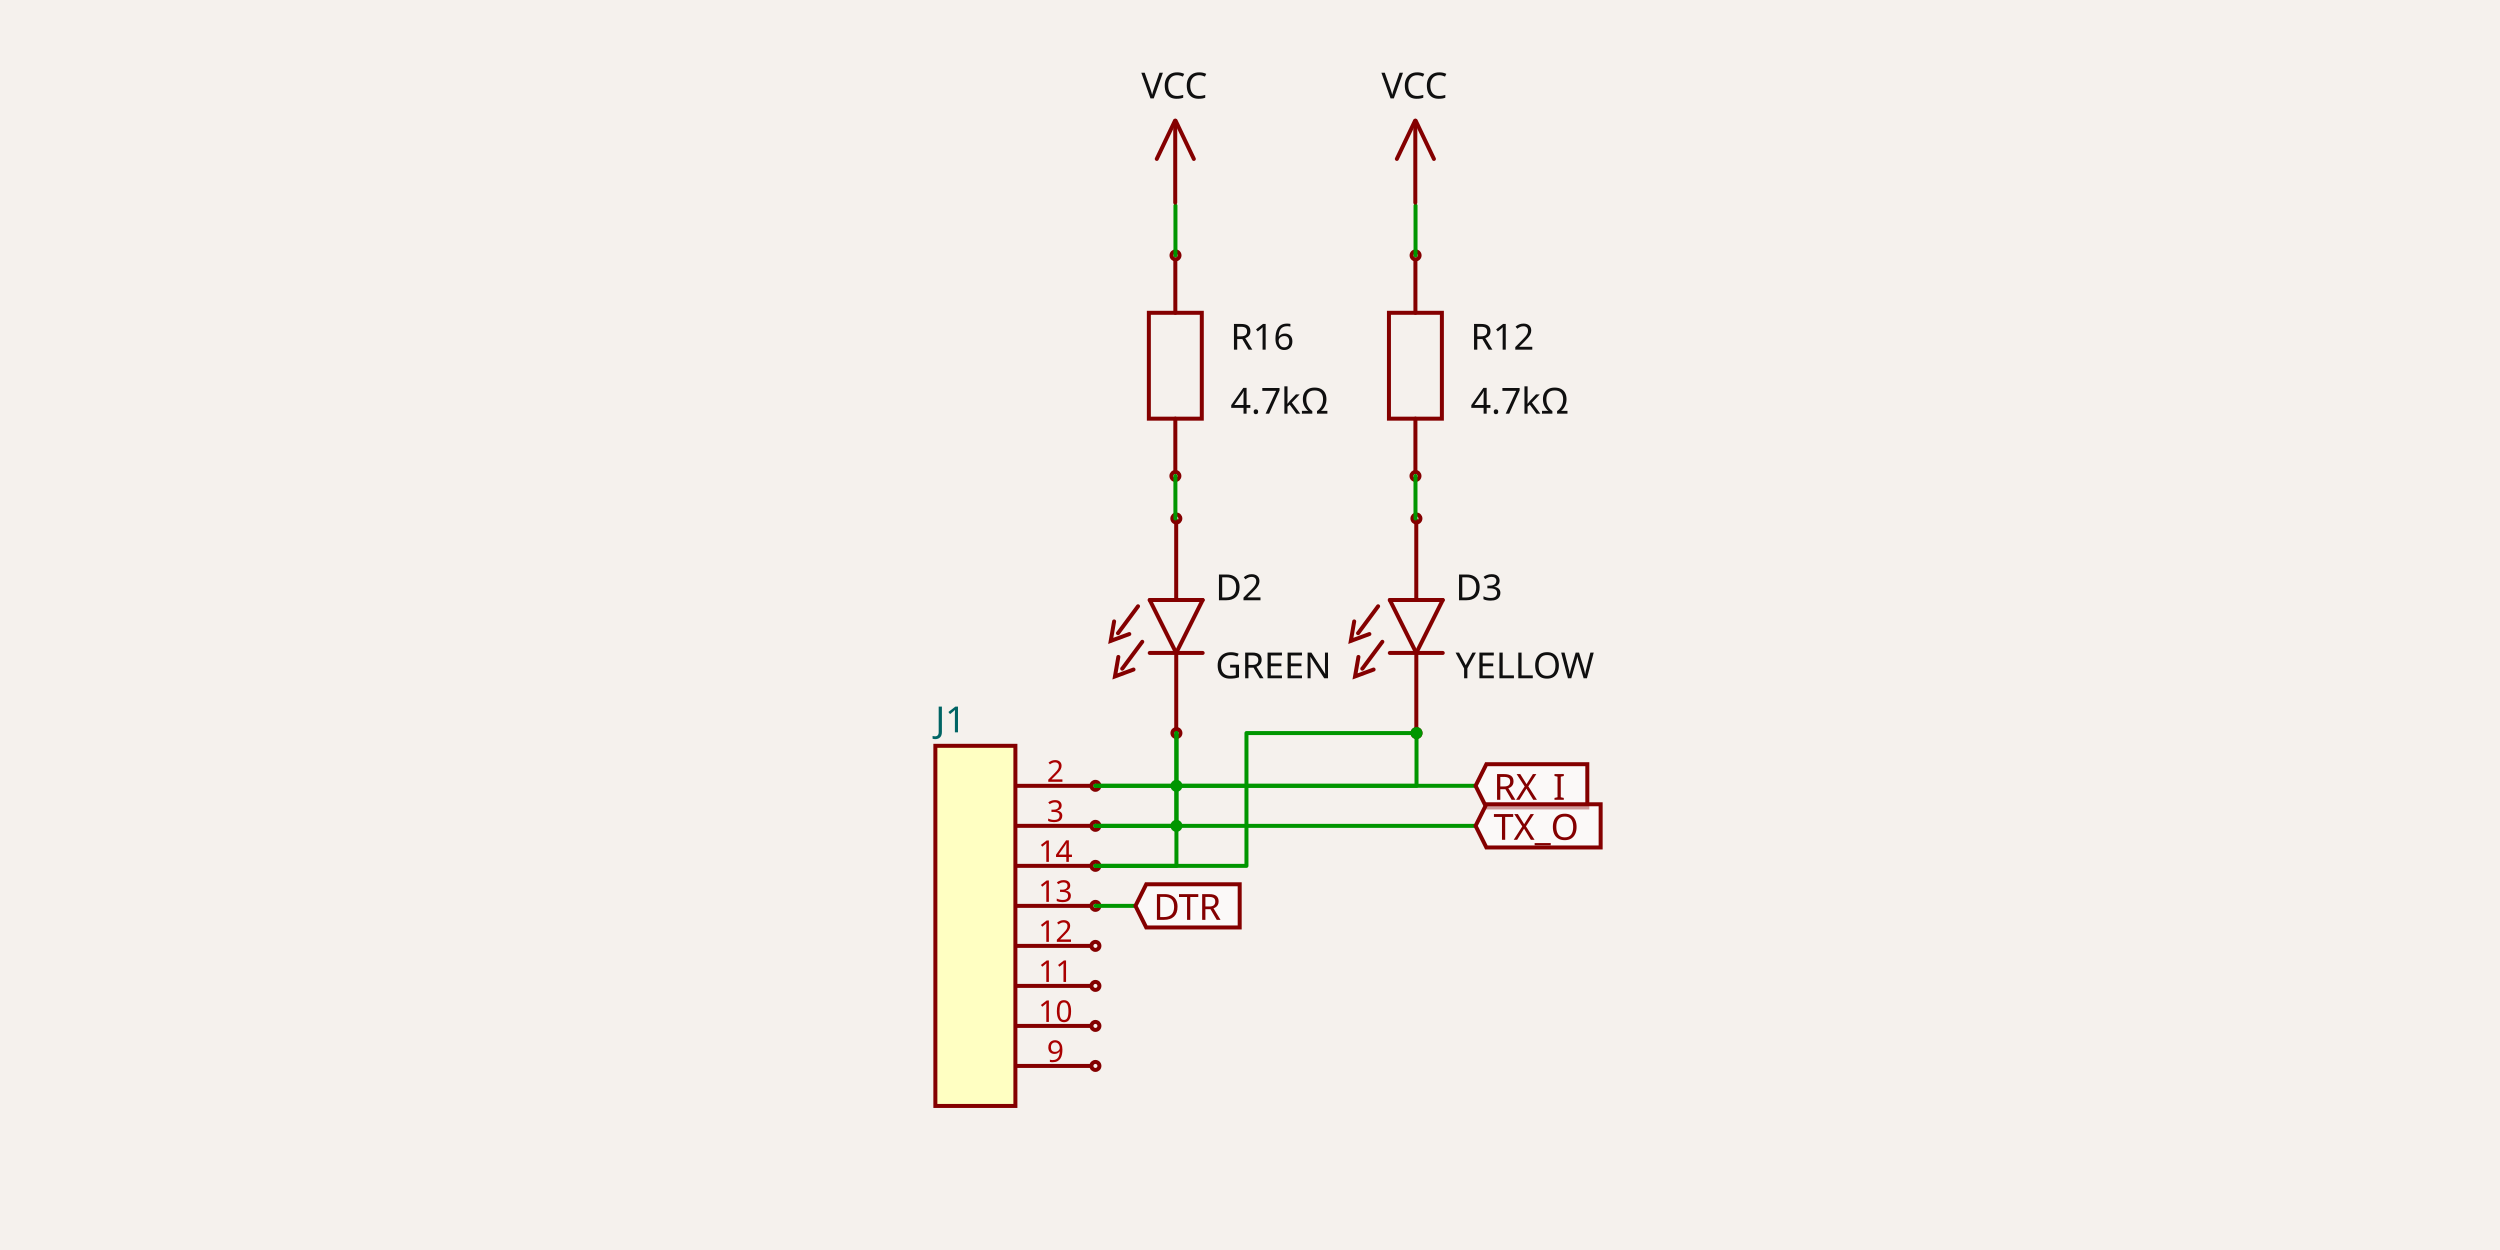
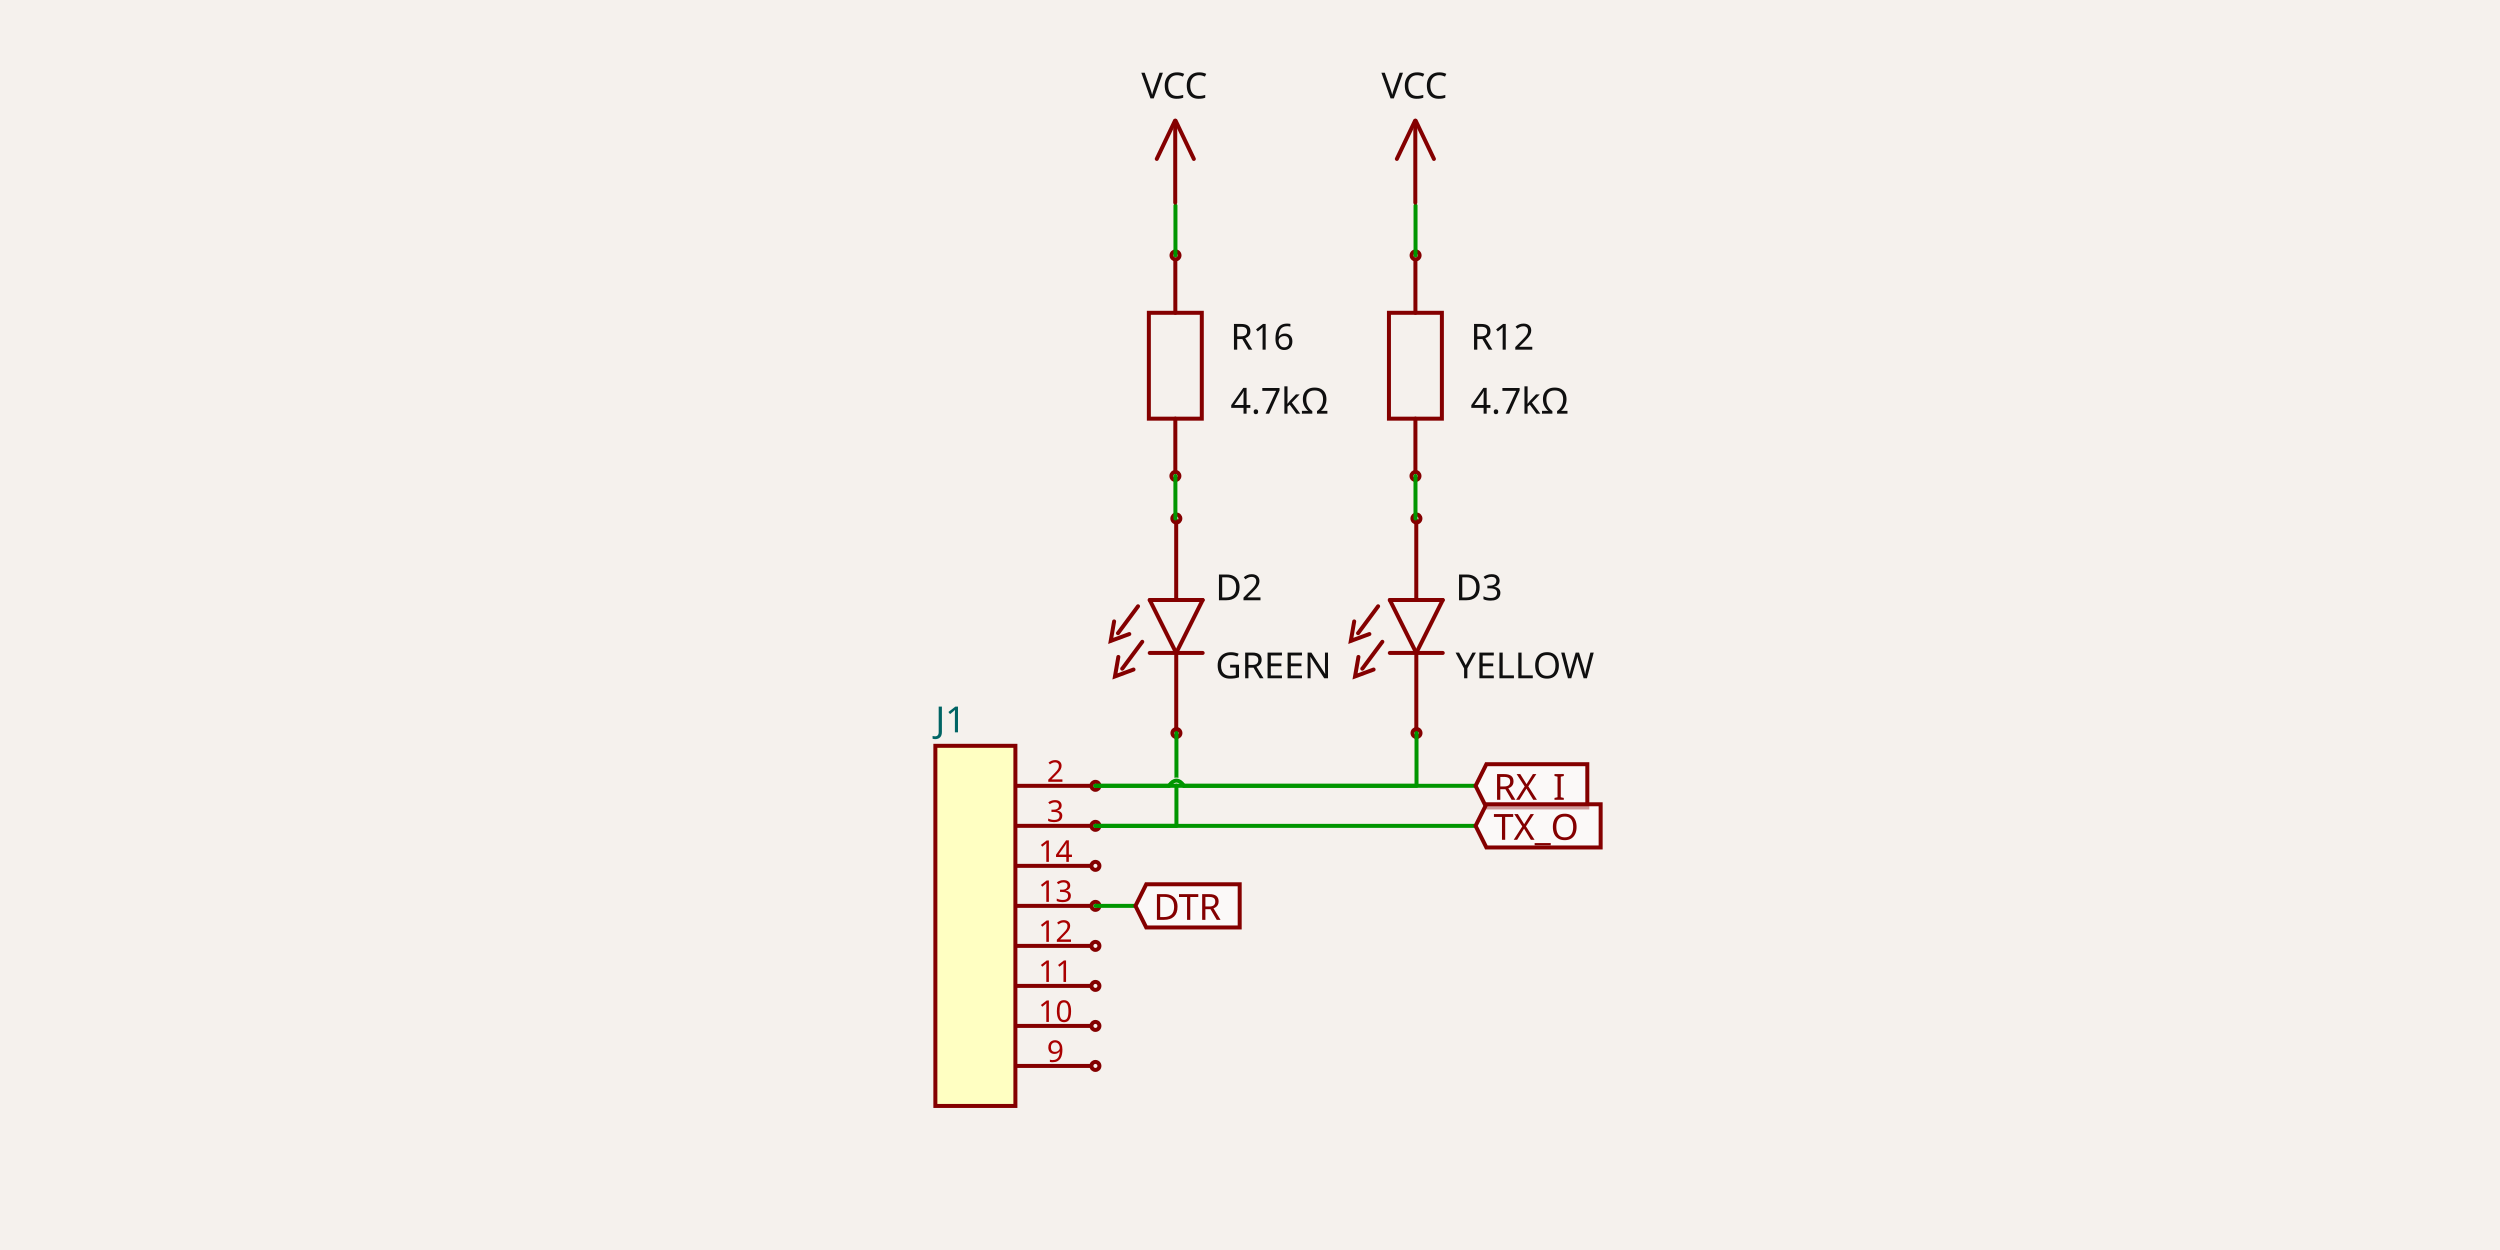
<svg xmlns="http://www.w3.org/2000/svg" width="1200" height="600" style="background-color: rgb(245, 241, 237)" data-real-to-screen-transform="matrix(96.0348286312,0,0,-96.0348286312,468.1825942208,-35.7505655384)">
  <style>
              .boundary { fill: rgb(245, 241, 237); }
              .schematic-boundary { fill: none; stroke: #fff; }
              .component { fill: none; stroke: rgb(132, 0, 0); }
              .chip { fill: rgb(255, 255, 194); stroke: rgb(132, 0, 0); }
              .component-pin { fill: none; stroke: rgb(132, 0, 0); }
              .trace:hover {
                filter: invert(1);
              }
              .trace:hover .trace-crossing-outline {
                opacity: 0;
              }
              .trace:hover .trace-junction {
                filter: invert(1);
              }
              .text { font-family: sans-serif; fill: rgb(0, 150, 0); }
              .pin-number { fill: rgb(169, 0, 0); }
              .port-label { fill: rgb(0, 100, 100); }
              .component-name { fill: rgb(0, 100, 100); }
            </style>
  <rect class="boundary" x="0" y="0" width="1200" height="600" />
  <g data-circuit-json-type="schematic_component" data-schematic-component-id="schematic_component_0">
    <rect class="component chip" x="448.976" y="357.992" width="38.414" height="172.863" stroke-width="1.921px" fill="rgb(255, 255, 194)" stroke="rgb(132, 0, 0)" />
    <rect class="component-overlay" x="448.976" y="357.992" width="38.414" height="172.863" fill="transparent" />
    <text x="448.976" y="543.339" fill="#006464" text-anchor="start" dominant-baseline="middle" font-family="sans-serif" font-size="17.286px" transform="rotate(0, 448.9756, 543.3395)" />
    <text x="448.976" y="345.508" fill="#006464" text-anchor="start" dominant-baseline="middle" font-family="sans-serif" font-size="17.286px" transform="rotate(0, 448.9756, 345.5077)">J1</text>
    <line class="component-pin" x1="523.883" y1="377.199" x2="487.39" y2="377.199" stroke-width="1.921px" />
    <circle class="component-pin" cx="525.803" cy="377.199" r="1.921" stroke-width="1.921px" />
    <text class="pin-number" x="506.597" y="375.279" style="font-family: sans-serif;" fill="rgb(169, 0, 0)" text-anchor="middle" dominant-baseline="auto" font-size="14.405px" transform="">2</text>
    <line class="component-pin" x1="523.883" y1="396.406" x2="487.39" y2="396.406" stroke-width="1.921px" />
    <circle class="component-pin" cx="525.803" cy="396.406" r="1.921" stroke-width="1.921px" />
    <text class="pin-number" x="506.597" y="394.485" style="font-family: sans-serif;" fill="rgb(169, 0, 0)" text-anchor="middle" dominant-baseline="auto" font-size="14.405px" transform="">3</text>
    <line class="component-pin" x1="523.883" y1="415.613" x2="487.39" y2="415.613" stroke-width="1.921px" />
    <circle class="component-pin" cx="525.803" cy="415.613" r="1.921" stroke-width="1.921px" />
    <text class="pin-number" x="506.597" y="413.692" style="font-family: sans-serif;" fill="rgb(169, 0, 0)" text-anchor="middle" dominant-baseline="auto" font-size="14.405px" transform="">14</text>
    <line class="component-pin" x1="523.883" y1="434.82" x2="487.39" y2="434.82" stroke-width="1.921px" />
    <circle class="component-pin" cx="525.803" cy="434.82" r="1.921" stroke-width="1.921px" />
    <text class="pin-number" x="506.597" y="432.899" style="font-family: sans-serif;" fill="rgb(169, 0, 0)" text-anchor="middle" dominant-baseline="auto" font-size="14.405px" transform="">13</text>
    <line class="component-pin" x1="523.883" y1="454.027" x2="487.39" y2="454.027" stroke-width="1.921px" />
    <circle class="component-pin" cx="525.803" cy="454.027" r="1.921" stroke-width="1.921px" />
    <text class="pin-number" x="506.597" y="452.106" style="font-family: sans-serif;" fill="rgb(169, 0, 0)" text-anchor="middle" dominant-baseline="auto" font-size="14.405px" transform="">12</text>
    <line class="component-pin" x1="523.883" y1="473.234" x2="487.39" y2="473.234" stroke-width="1.921px" />
    <circle class="component-pin" cx="525.803" cy="473.234" r="1.921" stroke-width="1.921px" />
    <text class="pin-number" x="506.597" y="471.313" style="font-family: sans-serif;" fill="rgb(169, 0, 0)" text-anchor="middle" dominant-baseline="auto" font-size="14.405px" transform="">11</text>
    <line class="component-pin" x1="523.883" y1="492.441" x2="487.39" y2="492.441" stroke-width="1.921px" />
    <circle class="component-pin" cx="525.803" cy="492.441" r="1.921" stroke-width="1.921px" />
    <text class="pin-number" x="506.597" y="490.52" style="font-family: sans-serif;" fill="rgb(169, 0, 0)" text-anchor="middle" dominant-baseline="auto" font-size="14.405px" transform="">10</text>
    <line class="component-pin" x1="523.883" y1="511.648" x2="487.39" y2="511.648" stroke-width="1.921px" />
    <circle class="component-pin" cx="525.803" cy="511.648" r="1.921" stroke-width="1.921px" />
    <text class="pin-number" x="506.597" y="509.727" style="font-family: sans-serif;" fill="rgb(169, 0, 0)" text-anchor="middle" dominant-baseline="auto" font-size="14.405px" transform="">9</text>
  </g>
  <g data-circuit-json-type="schematic_component" data-schematic-component-id="schematic_component_1">
    <rect class="component-overlay" x="551.452" y="124.725" width="25.409" height="101.637" fill="transparent" />
    <path d="M 564.157 226.362 L 564.157 200.953" stroke="rgb(132, 0, 0)" fill="none" stroke-width="1.921px" stroke-linecap="round" />
    <path d="M 564.157 150.135 L 564.157 124.725" stroke="rgb(132, 0, 0)" fill="none" stroke-width="1.921px" stroke-linecap="round" />
    <path d="M 551.452 175.544 L 551.452 150.135 L 576.862 150.135 L 576.862 200.953 L 551.452 200.953 L 551.452 175.544" stroke="rgb(132, 0, 0)" fill="none" stroke-width="1.921px" stroke-linecap="round" />
    <text x="590.626" y="161.841" fill="rgb(15, 15, 15)" font-family="sans-serif" text-anchor="start" dominant-baseline="middle" font-size="17.286px">R16</text>
    <text x="590.626" y="192.572" fill="rgb(15, 15, 15)" font-family="sans-serif" text-anchor="start" dominant-baseline="middle" font-size="17.286px">4.7kΩ</text>
    <circle cx="564.191" cy="228.469" r="1.921px" stroke-width="1.921px" fill="none" stroke="rgb(132, 0, 0)" />
    <circle cx="564.244" cy="122.583" r="1.921px" stroke-width="1.921px" fill="none" stroke="rgb(132, 0, 0)" />
  </g>
  <g data-circuit-json-type="schematic_component" data-schematic-component-id="schematic_component_2">
    <rect class="component-overlay" x="533.153" y="249.895" width="44.124" height="101.044" fill="transparent" />
    <path d="M 564.572 313.418 L 577.277 288.009" stroke="rgb(132, 0, 0)" fill="none" stroke-width="1.921px" stroke-linecap="round" />
    <path d="M 564.594 312.629 L 564.594 350.939" stroke="rgb(132, 0, 0)" fill="none" stroke-width="1.921px" stroke-linecap="round" />
    <path d="M 551.868 288.009 L 564.572 313.418" stroke="rgb(132, 0, 0)" fill="none" stroke-width="1.921px" stroke-linecap="round" />
    <path d="M 577.277 288.009 L 551.868 288.009" stroke="rgb(132, 0, 0)" fill="none" stroke-width="1.921px" stroke-linecap="round" />
    <path d="M 551.868 313.418 L 577.277 313.418" stroke="rgb(132, 0, 0)" fill="none" stroke-width="1.921px" stroke-linecap="round" />
    <path d="M 564.572 287.813 L 564.572 249.895" stroke="rgb(132, 0, 0)" fill="none" stroke-width="1.921px" stroke-linecap="round" />
    <path d="M 536.804 315.328 L 535.183 324.676 L 544.091 321.382" stroke="rgb(132, 0, 0)" fill="none" stroke-width="1.921px" stroke-linecap="round" />
    <path d="M 548.284 308.055 L 547.427 309.209 L 538.74 320.902 L 538.648 320.963" stroke="rgb(132, 0, 0)" fill="none" stroke-width="1.921px" stroke-linecap="round" />
    <path d="M 534.774 298.285 L 533.153 307.633 L 542.062 304.339" stroke="rgb(132, 0, 0)" fill="none" stroke-width="1.921px" stroke-linecap="round" />
    <path d="M 546.255 291.012 L 545.397 292.166 L 536.71 303.859 L 536.619 303.92" stroke="rgb(132, 0, 0)" fill="none" stroke-width="1.921px" stroke-linecap="round" />
    <text x="583.424" y="319.578" fill="rgb(15, 15, 15)" font-family="sans-serif" text-anchor="start" dominant-baseline="middle" font-size="17.286px">GREEN</text>
    <text x="583.424" y="282.125" fill="rgb(15, 15, 15)" font-family="sans-serif" text-anchor="start" dominant-baseline="middle" font-size="17.286px">D2</text>
    <circle cx="564.643" cy="248.877" r="1.921px" stroke-width="1.921px" fill="none" stroke="rgb(132, 0, 0)" />
    <circle cx="564.687" cy="351.866" r="1.921px" stroke-width="1.921px" fill="none" stroke="rgb(132, 0, 0)" />
  </g>
  <g data-circuit-json-type="schematic_component" data-schematic-component-id="schematic_component_3">
    <rect class="component-overlay" x="666.694" y="124.725" width="25.409" height="101.637" fill="transparent" />
    <path d="M 679.399 226.362 L 679.399 200.953" stroke="rgb(132, 0, 0)" fill="none" stroke-width="1.921px" stroke-linecap="round" />
    <path d="M 679.399 150.135 L 679.399 124.725" stroke="rgb(132, 0, 0)" fill="none" stroke-width="1.921px" stroke-linecap="round" />
    <path d="M 666.694 175.544 L 666.694 150.135 L 692.103 150.135 L 692.103 200.953 L 666.694 200.953 L 666.694 175.544" stroke="rgb(132, 0, 0)" fill="none" stroke-width="1.921px" stroke-linecap="round" />
    <text x="705.868" y="161.841" fill="rgb(15, 15, 15)" font-family="sans-serif" text-anchor="start" dominant-baseline="middle" font-size="17.286px">R12</text>
    <text x="705.868" y="192.572" fill="rgb(15, 15, 15)" font-family="sans-serif" text-anchor="start" dominant-baseline="middle" font-size="17.286px">4.7kΩ</text>
    <circle cx="679.433" cy="228.469" r="1.921px" stroke-width="1.921px" fill="none" stroke="rgb(132, 0, 0)" />
    <circle cx="679.485" cy="122.583" r="1.921px" stroke-width="1.921px" fill="none" stroke="rgb(132, 0, 0)" />
  </g>
  <g data-circuit-json-type="schematic_component" data-schematic-component-id="schematic_component_4">
    <rect class="component-overlay" x="648.395" y="249.895" width="44.124" height="101.044" fill="transparent" />
    <path d="M 679.814 313.418 L 692.519 288.009" stroke="rgb(132, 0, 0)" fill="none" stroke-width="1.921px" stroke-linecap="round" />
    <path d="M 679.836 312.629 L 679.836 350.939" stroke="rgb(132, 0, 0)" fill="none" stroke-width="1.921px" stroke-linecap="round" />
    <path d="M 667.11 288.009 L 679.814 313.418" stroke="rgb(132, 0, 0)" fill="none" stroke-width="1.921px" stroke-linecap="round" />
    <path d="M 692.519 288.009 L 667.11 288.009" stroke="rgb(132, 0, 0)" fill="none" stroke-width="1.921px" stroke-linecap="round" />
    <path d="M 667.11 313.418 L 692.519 313.418" stroke="rgb(132, 0, 0)" fill="none" stroke-width="1.921px" stroke-linecap="round" />
    <path d="M 679.814 287.813 L 679.814 249.895" stroke="rgb(132, 0, 0)" fill="none" stroke-width="1.921px" stroke-linecap="round" />
    <path d="M 652.046 315.328 L 650.425 324.676 L 659.333 321.382" stroke="rgb(132, 0, 0)" fill="none" stroke-width="1.921px" stroke-linecap="round" />
    <path d="M 663.526 308.055 L 662.668 309.209 L 653.981 320.902 L 653.89 320.963" stroke="rgb(132, 0, 0)" fill="none" stroke-width="1.921px" stroke-linecap="round" />
    <path d="M 650.016 298.285 L 648.395 307.633 L 657.303 304.339" stroke="rgb(132, 0, 0)" fill="none" stroke-width="1.921px" stroke-linecap="round" />
    <path d="M 661.496 291.012 L 660.639 292.166 L 651.952 303.859 L 651.86 303.92" stroke="rgb(132, 0, 0)" fill="none" stroke-width="1.921px" stroke-linecap="round" />
    <text x="698.666" y="319.578" fill="rgb(15, 15, 15)" font-family="sans-serif" text-anchor="start" dominant-baseline="middle" font-size="17.286px">YELLOW</text>
    <text x="698.666" y="282.125" fill="rgb(15, 15, 15)" font-family="sans-serif" text-anchor="start" dominant-baseline="middle" font-size="17.286px">D3</text>
    <circle cx="679.885" cy="248.877" r="1.921px" stroke-width="1.921px" fill="none" stroke="rgb(132, 0, 0)" />
    <circle cx="679.928" cy="351.866" r="1.921px" stroke-width="1.921px" fill="none" stroke="rgb(132, 0, 0)" />
  </g>
  <g class="trace" data-circuit-json-type="schematic_trace" data-schematic-trace-id="schematic_trace_0">
    <path d="M 525.803 396.406 L 564.687 396.406 L 564.687 351.866" class="trace-invisible-hover-outline" stroke="rgb(0, 150, 0)" fill="none" stroke-width="15.366px" stroke-linecap="round" opacity="0" stroke-linejoin="round" />
    <path d="M 525.803 396.406 L 564.687 396.406 L 564.687 351.866" stroke="rgb(0, 150, 0)" fill="none" stroke-width="1.921px" stroke-linecap="round" stroke-linejoin="round" />
  </g>
  <g class="trace" data-circuit-json-type="schematic_trace" data-schematic-trace-id="schematic_trace_1">
-     <path d="M 525.803 377.199 L 679.928 377.199 L 679.928 351.866" class="trace-invisible-hover-outline" stroke="rgb(0, 150, 0)" fill="none" stroke-width="15.366px" stroke-linecap="round" opacity="0" stroke-linejoin="round" />
-     <path d="M 525.803 377.199 L 679.928 377.199 L 679.928 351.866" stroke="rgb(0, 150, 0)" fill="none" stroke-width="1.921px" stroke-linecap="round" stroke-linejoin="round" />
-     <circle cx="564.687" cy="377.199" r="2.881" class="trace-junction" fill="rgb(0, 150, 0)" />
+     <path class="trace-crossing-outline" d="M 561.085 377.199 Q 564.687 372.157 568.288 377.199" stroke="rgb(245, 241, 237)" fill="none" stroke-width="2.881px" stroke-linecap="round" />
+     <path d="M 561.085 377.199 Q 564.687 372.157 568.288 377.199" stroke="rgb(0, 150, 0)" fill="none" stroke-width="1.921px" stroke-linecap="round" />
+     <path d="M 525.803 377.199 L 561.085 377.199M 568.288 377.199 L 679.928 377.199 L 679.928 351.866" class="trace-invisible-hover-outline" stroke="rgb(0, 150, 0)" fill="none" stroke-width="15.366px" stroke-linecap="round" opacity="0" stroke-linejoin="round" />
+     <path d="M 525.803 377.199 L 561.085 377.199M 568.288 377.199 L 679.928 377.199 L 679.928 351.866" stroke="rgb(0, 150, 0)" fill="none" stroke-width="1.921px" stroke-linecap="round" stroke-linejoin="round" />
  </g>
  <g class="trace" data-circuit-json-type="schematic_trace" data-schematic-trace-id="schematic_trace_2">
    <path d="M 525.803 434.82 L 545.01 434.82" class="trace-invisible-hover-outline" stroke="rgb(0, 150, 0)" fill="none" stroke-width="15.366px" stroke-linecap="round" opacity="0" stroke-linejoin="round" />
    <path d="M 525.803 434.82 L 545.01 434.82" stroke="rgb(0, 150, 0)" fill="none" stroke-width="1.921px" stroke-linecap="round" stroke-linejoin="round" />
  </g>
  <g class="trace" data-circuit-json-type="schematic_trace" data-schematic-trace-id="schematic_trace_3">
    <path d="M 525.803 377.199 L 708.27 377.199" class="trace-invisible-hover-outline" stroke="rgb(0, 150, 0)" fill="none" stroke-width="15.366px" stroke-linecap="round" opacity="0" stroke-linejoin="round" />
    <path d="M 525.803 377.199 L 708.27 377.199" stroke="rgb(0, 150, 0)" fill="none" stroke-width="1.921px" stroke-linecap="round" stroke-linejoin="round" />
  </g>
  <g class="trace" data-circuit-json-type="schematic_trace" data-schematic-trace-id="schematic_trace_4">
    <path d="M 525.803 396.406 L 708.27 396.406" class="trace-invisible-hover-outline" stroke="rgb(0, 150, 0)" fill="none" stroke-width="15.366px" stroke-linecap="round" opacity="0" stroke-linejoin="round" />
    <path d="M 525.803 396.406 L 708.27 396.406" stroke="rgb(0, 150, 0)" fill="none" stroke-width="1.921px" stroke-linecap="round" stroke-linejoin="round" />
  </g>
  <g class="trace" data-circuit-json-type="schematic_trace" data-schematic-trace-id="schematic_trace_5">
    <path d="M 564.244 122.583 L 564.217 122.583 L 564.217 98.698" class="trace-invisible-hover-outline" stroke="rgb(0, 150, 0)" fill="none" stroke-width="15.366px" stroke-linecap="round" opacity="0" stroke-linejoin="round" />
    <path d="M 564.244 122.583 L 564.217 122.583 L 564.217 98.698" stroke="rgb(0, 150, 0)" fill="none" stroke-width="1.921px" stroke-linecap="round" stroke-linejoin="round" />
  </g>
  <g class="trace" data-circuit-json-type="schematic_trace" data-schematic-trace-id="schematic_trace_6">
    <path d="M 564.191 228.469 L 564.191 228.469 L 564.191 248.877" class="trace-invisible-hover-outline" stroke="rgb(0, 150, 0)" fill="none" stroke-width="15.366px" stroke-linecap="round" opacity="0" stroke-linejoin="round" />
    <path d="M 564.191 228.469 L 564.191 228.469 L 564.191 248.877" stroke="rgb(0, 150, 0)" fill="none" stroke-width="1.921px" stroke-linecap="round" stroke-linejoin="round" />
  </g>
  <g class="trace" data-circuit-json-type="schematic_trace" data-schematic-trace-id="schematic_trace_7">
-     <path d="M 564.687 351.866 L 564.687 415.613 L 525.803 415.613" class="trace-invisible-hover-outline" stroke="rgb(0, 150, 0)" fill="none" stroke-width="15.366px" stroke-linecap="round" opacity="0" stroke-linejoin="round" />
-     <path d="M 564.687 351.866 L 564.687 415.613 L 525.803 415.613" stroke="rgb(0, 150, 0)" fill="none" stroke-width="1.921px" stroke-linecap="round" stroke-linejoin="round" />
-     <circle cx="564.687" cy="396.406" r="2.881" class="trace-junction" fill="rgb(0, 150, 0)" />
-   </g>
-   <g class="trace" data-circuit-json-type="schematic_trace" data-schematic-trace-id="schematic_trace_8">
    <path d="M 679.485 122.583 L 679.459 122.583 L 679.459 98.698" class="trace-invisible-hover-outline" stroke="rgb(0, 150, 0)" fill="none" stroke-width="15.366px" stroke-linecap="round" opacity="0" stroke-linejoin="round" />
    <path d="M 679.485 122.583 L 679.459 122.583 L 679.459 98.698" stroke="rgb(0, 150, 0)" fill="none" stroke-width="1.921px" stroke-linecap="round" stroke-linejoin="round" />
  </g>
-   <g class="trace" data-circuit-json-type="schematic_trace" data-schematic-trace-id="schematic_trace_9">
+   <g class="trace" data-circuit-json-type="schematic_trace" data-schematic-trace-id="schematic_trace_8">
    <path d="M 679.433 228.469 L 679.433 228.469 L 679.433 248.877" class="trace-invisible-hover-outline" stroke="rgb(0, 150, 0)" fill="none" stroke-width="15.366px" stroke-linecap="round" opacity="0" stroke-linejoin="round" />
    <path d="M 679.433 228.469 L 679.433 228.469 L 679.433 248.877" stroke="rgb(0, 150, 0)" fill="none" stroke-width="1.921px" stroke-linecap="round" stroke-linejoin="round" />
-   </g>
-   <g class="trace" data-circuit-json-type="schematic_trace" data-schematic-trace-id="schematic_trace_10">
-     <path d="M 679.928 351.866 L 598.299 351.866 L 598.299 415.613 L 525.803 415.613" class="trace-invisible-hover-outline" stroke="rgb(0, 150, 0)" fill="none" stroke-width="15.366px" stroke-linecap="round" opacity="0" stroke-linejoin="round" />
-     <path d="M 679.928 351.866 L 598.299 351.866 L 598.299 415.613 L 525.803 415.613" stroke="rgb(0, 150, 0)" fill="none" stroke-width="1.921px" stroke-linecap="round" stroke-linejoin="round" />
-     <circle cx="679.928" cy="351.866" r="2.881" class="trace-junction" fill="rgb(0, 150, 0)" />
  </g>
  <path class="net-label" d="     M 545.01,434.82     L 550.196,424.448     L 595.051,424.448     L 595.051,445.192     L 550.196,445.192     Z   " fill="rgba(255, 255, 255, 0.6)" stroke="rgb(132, 0, 0)" stroke-width="1.921px" />
  <text class="net-label-text" x="553.654" y="434.82" fill="rgb(132, 0, 0)" text-anchor="start" dominant-baseline="central" font-family="sans-serif" font-variant-numeric="tabular-nums" font-size="17.286px" transform="">DTR</text>
  <path class="net-label" d="     M 708.27,377.199     L 713.456,366.827     L 761.908,366.827     L 761.908,387.571     L 713.456,387.571     Z   " fill="rgba(255, 255, 255, 0.6)" stroke="rgb(132, 0, 0)" stroke-width="1.921px" />
  <text class="net-label-text" x="716.913" y="377.199" fill="rgb(132, 0, 0)" text-anchor="start" dominant-baseline="central" font-family="sans-serif" font-variant-numeric="tabular-nums" font-size="17.286px" transform="">RX_I</text>
  <path class="net-label" d="     M 708.27,396.406     L 713.456,386.034     L 768.311,386.034     L 768.311,406.778     L 713.456,406.778     Z   " fill="rgba(255, 255, 255, 0.6)" stroke="rgb(132, 0, 0)" stroke-width="1.921px" />
  <text class="net-label-text" x="716.913" y="396.406" fill="rgb(132, 0, 0)" text-anchor="start" dominant-baseline="central" font-family="sans-serif" font-variant-numeric="tabular-nums" font-size="17.286px" transform="">TX_O</text>
  <rect class="component-overlay" x="555.249" y="57.931" width="17.793" height="39.332" fill="transparent" />
  <path d="M 564.005 57.931 L 555.249 76.28" stroke="rgb(132, 0, 0)" fill="none" stroke-width="1.921px" stroke-linecap="round" />
  <path d="M 564.286 57.94 L 573.042 76.29" stroke="rgb(132, 0, 0)" fill="none" stroke-width="1.921px" stroke-linecap="round" />
  <path d="M 564.107 58.415 L 564.107 97.263" stroke="rgb(132, 0, 0)" fill="none" stroke-width="1.921px" stroke-linecap="round" />
  <text x="563.677" y="52.303" fill="rgb(15, 15, 15)" font-family="sans-serif" text-anchor="middle" dominant-baseline="ideographic" font-size="17.286px">VCC</text>
  <rect class="component-overlay" x="670.491" y="57.931" width="17.793" height="39.332" fill="transparent" />
  <path d="M 679.247 57.931 L 670.491 76.28" stroke="rgb(132, 0, 0)" fill="none" stroke-width="1.921px" stroke-linecap="round" />
  <path d="M 679.528 57.94 L 688.284 76.29" stroke="rgb(132, 0, 0)" fill="none" stroke-width="1.921px" stroke-linecap="round" />
  <path d="M 679.348 58.415 L 679.348 97.263" stroke="rgb(132, 0, 0)" fill="none" stroke-width="1.921px" stroke-linecap="round" />
  <text x="678.919" y="52.303" fill="rgb(15, 15, 15)" font-family="sans-serif" text-anchor="middle" dominant-baseline="ideographic" font-size="17.286px">VCC</text>
</svg>
